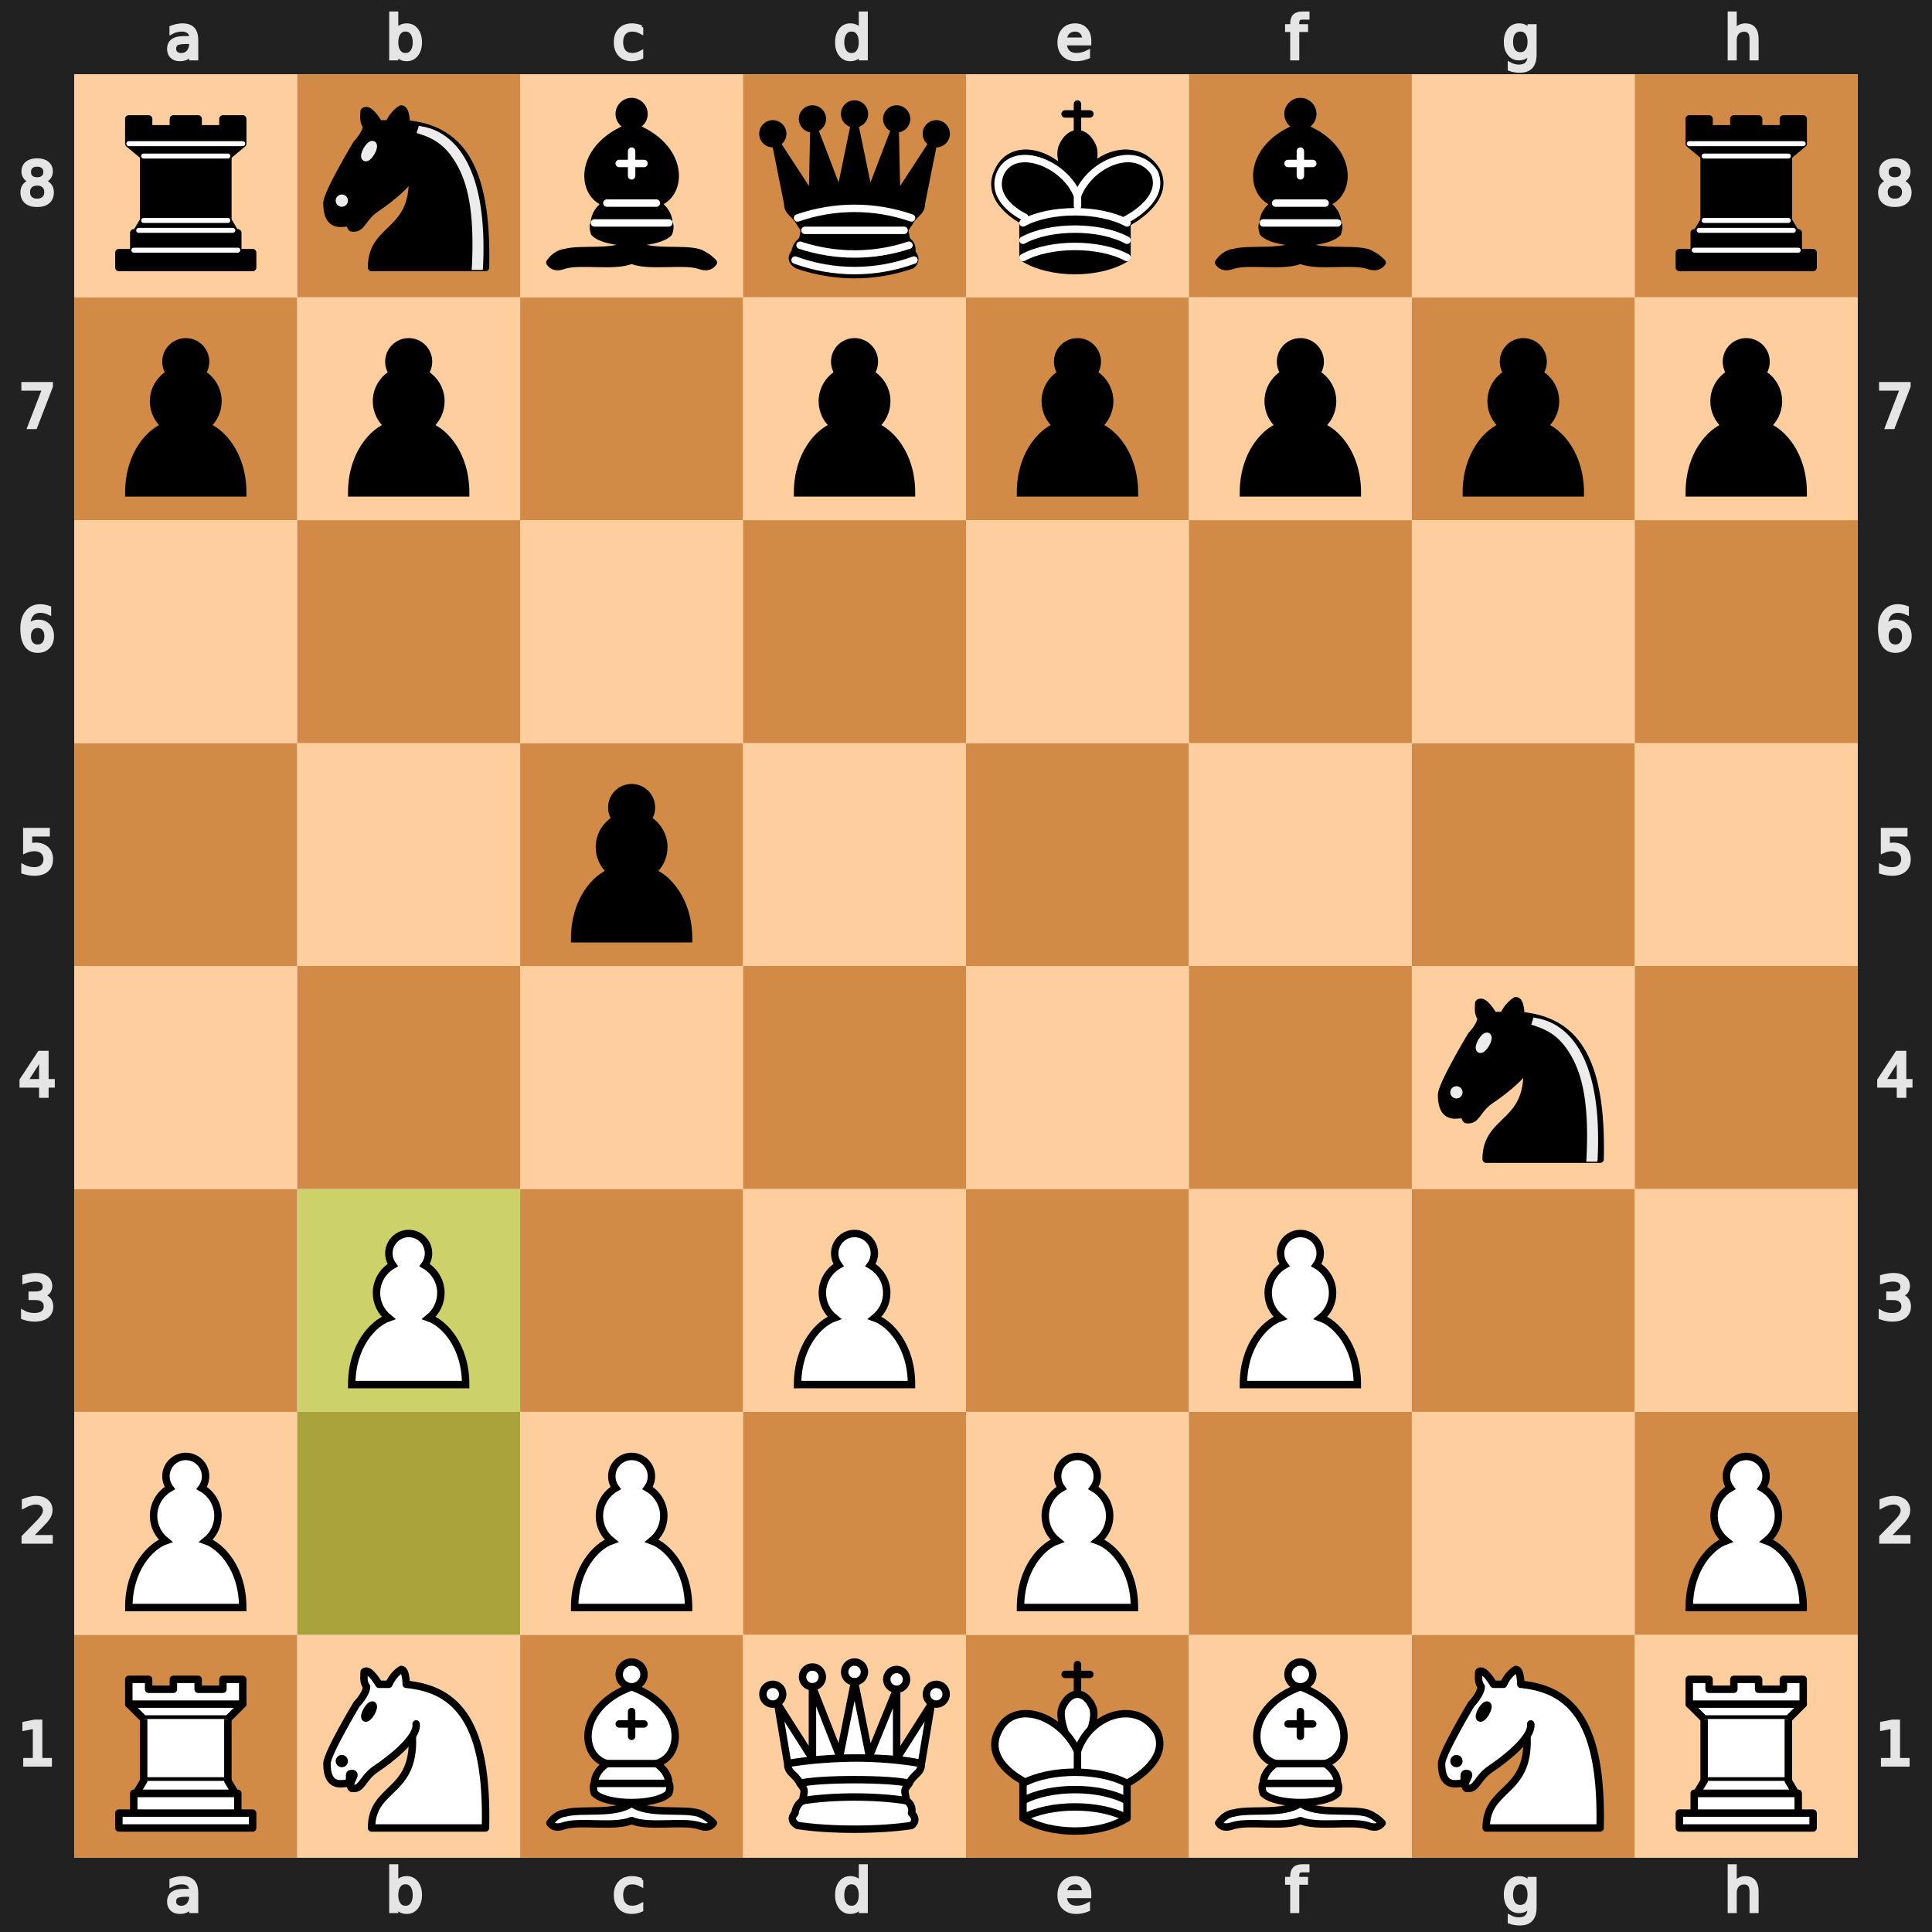
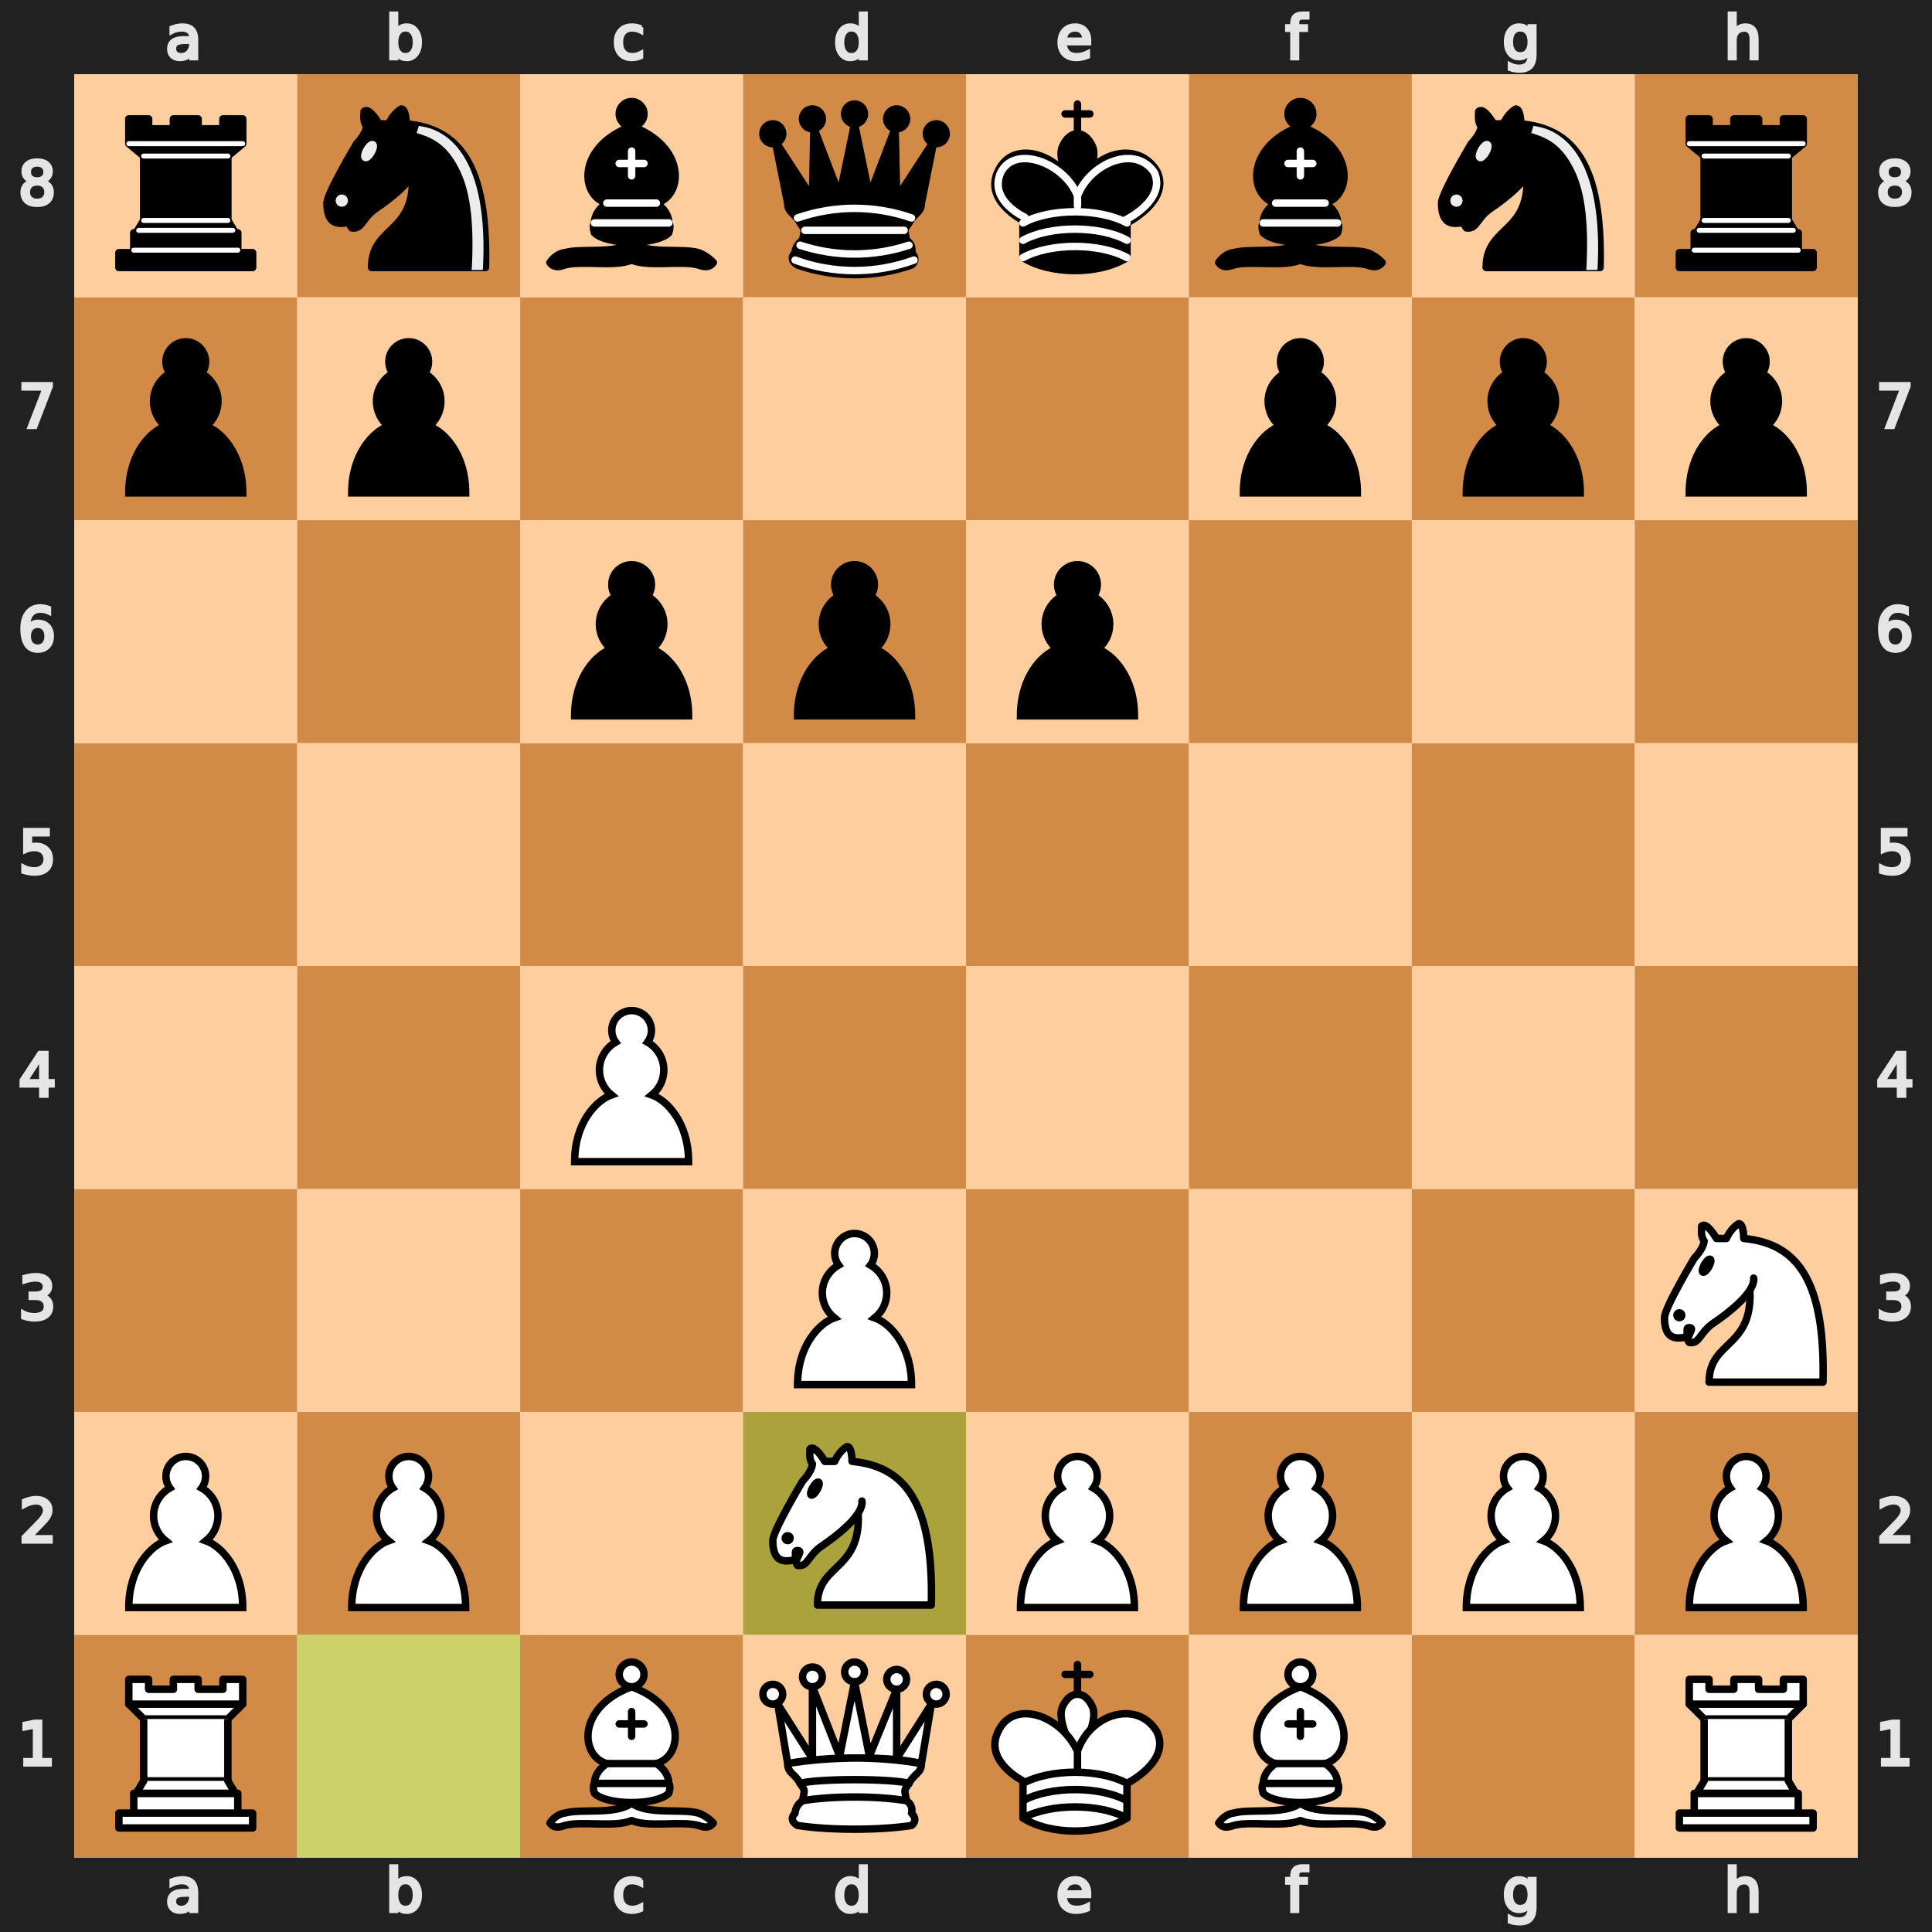
<svg xmlns="http://www.w3.org/2000/svg" xmlns:xlink="http://www.w3.org/1999/xlink" viewBox="0 0 390 390" width="390" height="390">
  <defs>
    <g id="white-pawn" class="white pawn">
      <path d="M22.5 9c-2.21 0-4 1.79-4 4 0 .89.29 1.71.78 2.38C17.33 16.5 16 18.59 16 21c0 2.03.94 3.84 2.41 5.03-3 1.06-7.41 5.55-7.41 13.47h23c0-7.92-4.41-12.41-7.41-13.47 1.47-1.19 2.41-3 2.41-5.03 0-2.41-1.33-4.5-3.28-5.62.49-.67.78-1.49.78-2.38 0-2.21-1.79-4-4-4z" fill="#fff" stroke="#000" stroke-width="1.5" stroke-linecap="round" />
    </g>
    <g id="white-knight" class="white knight" fill="none" fill-rule="evenodd" stroke="#000" stroke-width="1.5" stroke-linecap="round" stroke-linejoin="round">
      <path d="M 22,10 C 32.5,11 38.5,18 38,39 L 15,39 C 15,30 25,32.5 23,18" style="fill:#ffffff; stroke:#000000;" />
      <path d="M 24,18 C 24.38,20.91 18.45,25.37 16,27 C 13,29 13.18,31.34 11,31 C 9.958,30.06 12.41,27.96 11,28 C 10,28 11.19,29.23 10,30 C 9,30 5.997,31 6,26 C 6,24 12,14 12,14 C 12,14 13.89,12.1 14,10.5 C 13.27,9.506 13.5,8.5 13.5,7.5 C 14.5,6.5 16.5,10 16.5,10 L 18.5,10 C 18.5,10 19.28,8.008 21,7 C 22,7 22,10 22,10" style="fill:#ffffff; stroke:#000000;" />
      <path d="M 9.5 25.5 A 0.5 0.5 0 1 1 8.5,25.5 A 0.5 0.5 0 1 1 9.5 25.5 z" style="fill:#000000; stroke:#000000;" />
      <path d="M 15 15.5 A 0.5 1.5 0 1 1 14,15.5 A 0.5 1.5 0 1 1 15 15.5 z" transform="matrix(0.866,0.5,-0.5,0.866,9.693,-5.173)" style="fill:#000000; stroke:#000000;" />
    </g>
    <g id="white-bishop" class="white bishop" fill="none" fill-rule="evenodd" stroke="#000" stroke-width="1.5" stroke-linecap="round" stroke-linejoin="round">
      <g fill="#fff" stroke-linecap="butt">
        <path d="M9 36c3.39-.97 10.11.43 13.5-2 3.39 2.43 10.11 1.03 13.5 2 0 0 1.65.54 3 2-.68.97-1.65.99-3 .5-3.39-.97-10.11.46-13.5-1-3.39 1.46-10.11.03-13.5 1-1.354.49-2.323.47-3-.5 1.354-1.94 3-2 3-2zM15 32c2.5 2.5 12.5 2.5 15 0 .5-1.5 0-2 0-2 0-2.5-2.5-4-2.5-4 5.5-1.5 6-11.5-5-15.5-11 4-10.5 14-5 15.5 0 0-2.5 1.5-2.5 4 0 0-.5.5 0 2zM25 8a2.5 2.5 0 1 1-5 0 2.5 2.5 0 1 1 5 0z" />
      </g>
      <path d="M17.5 26h10M15 30h15m-7.5-14.5v5M20 18h5" stroke-linejoin="miter" />
    </g>
    <g id="white-rook" class="white rook" fill="#fff" fill-rule="evenodd" stroke="#000" stroke-width="1.5" stroke-linecap="round" stroke-linejoin="round">
      <path d="M9 39h27v-3H9v3zM12 36v-4h21v4H12zM11 14V9h4v2h5V9h5v2h5V9h4v5" stroke-linecap="butt" />
      <path d="M34 14l-3 3H14l-3-3" />
      <path d="M31 17v12.5H14V17" stroke-linecap="butt" stroke-linejoin="miter" />
      <path d="M31 29.5l1.5 2.5h-20l1.5-2.5" />
      <path d="M11 14h23" fill="none" stroke-linejoin="miter" />
    </g>
    <g id="white-queen" class="white queen" fill="#fff" fill-rule="evenodd" stroke="#000" stroke-width="1.5" stroke-linecap="round" stroke-linejoin="round">
      <path d="M8 12a2 2 0 1 1-4 0 2 2 0 1 1 4 0zM24.5 7.5a2 2 0 1 1-4 0 2 2 0 1 1 4 0zM41 12a2 2 0 1 1-4 0 2 2 0 1 1 4 0zM16 8.5a2 2 0 1 1-4 0 2 2 0 1 1 4 0zM33 9a2 2 0 1 1-4 0 2 2 0 1 1 4 0z" />
      <path d="M9 26c8.5-1.5 21-1.5 27 0l2-12-7 11V11l-5.5 13.5-3-15-3 15-5.5-14V25L7 14l2 12zM9 26c0 2 1.5 2 2.5 4 1 1.5 1 1 .5 3.5-1.5 1-1.5 2.5-1.5 2.5-1.5 1.5.5 2.5.5 2.5 6.5 1 16.5 1 23 0 0 0 1.5-1 0-2.5 0 0 .5-1.5-1-2.5-.5-2.5-.5-2 .5-3.5 1-2 2.5-2 2.5-4-8.5-1.5-18.5-1.5-27 0z" stroke-linecap="butt" />
      <path d="M11.5 30c3.5-1 18.5-1 22 0M12 33.5c6-1 15-1 21 0" fill="none" />
    </g>
    <g id="white-king" class="white king" fill="none" fill-rule="evenodd" stroke="#000" stroke-width="1.5" stroke-linecap="round" stroke-linejoin="round">
      <path d="M22.5 11.63V6M20 8h5" stroke-linejoin="miter" />
      <path d="M22.5 25s4.5-7.5 3-10.5c0 0-1-2.5-3-2.5s-3 2.5-3 2.5c-1.5 3 3 10.5 3 10.5" fill="#fff" stroke-linecap="butt" stroke-linejoin="miter" />
      <path d="M11.5 37c5.5 3.5 15.5 3.5 21 0v-7s9-4.5 6-10.5c-4-6.5-13.5-3.5-16 4V27v-3.5c-3.5-7.5-13-10.5-16-4-3 6 5 10 5 10V37z" fill="#fff" />
      <path d="M11.5 30c5.5-3 15.5-3 21 0m-21 3.5c5.5-3 15.5-3 21 0m-21 3.5c5.5-3 15.5-3 21 0" />
    </g>
    <g id="black-pawn" class="black pawn">
      <path d="M22.5 9c-2.21 0-4 1.79-4 4 0 .89.29 1.71.78 2.38C17.33 16.5 16 18.59 16 21c0 2.03.94 3.84 2.41 5.03-3 1.06-7.41 5.55-7.41 13.47h23c0-7.92-4.41-12.41-7.41-13.47 1.47-1.19 2.41-3 2.41-5.03 0-2.41-1.33-4.5-3.28-5.62.49-.67.78-1.49.78-2.38 0-2.21-1.79-4-4-4z" fill="#000" stroke="#000" stroke-width="1.5" stroke-linecap="round" />
    </g>
    <g id="black-knight" class="black knight" fill="none" fill-rule="evenodd" stroke="#000" stroke-width="1.5" stroke-linecap="round" stroke-linejoin="round">
      <path d="M 22,10 C 32.5,11 38.5,18 38,39 L 15,39 C 15,30 25,32.5 23,18" style="fill:#000000; stroke:#000000;" />
      <path d="M 24,18 C 24.38,20.91 18.45,25.37 16,27 C 13,29 13.18,31.34 11,31 C 9.958,30.06 12.41,27.96 11,28 C 10,28 11.19,29.23 10,30 C 9,30 5.997,31 6,26 C 6,24 12,14 12,14 C 12,14 13.89,12.1 14,10.5 C 13.27,9.506 13.5,8.5 13.5,7.5 C 14.5,6.5 16.5,10 16.5,10 L 18.5,10 C 18.5,10 19.28,8.008 21,7 C 22,7 22,10 22,10" style="fill:#000000; stroke:#000000;" />
      <path d="M 9.5 25.5 A 0.5 0.5 0 1 1 8.5,25.5 A 0.5 0.5 0 1 1 9.5 25.5 z" style="fill:#ececec; stroke:#ececec;" />
      <path d="M 15 15.5 A 0.5 1.5 0 1 1 14,15.5 A 0.5 1.5 0 1 1 15 15.5 z" transform="matrix(0.866,0.5,-0.5,0.866,9.693,-5.173)" style="fill:#ececec; stroke:#ececec;" />
      <path d="M 24.55,10.4 L 24.1,11.85 L 24.6,12 C 27.75,13 30.25,14.49 32.5,18.75 C 34.75,23.01 35.75,29.06 35.25,39 L 35.2,39.5 L 37.45,39.5 L 37.5,39 C 38,28.94 36.62,22.15 34.25,17.66 C 31.88,13.17 28.46,11.02 25.06,10.5 L 24.55,10.4 z " style="fill:#ececec; stroke:none;" />
    </g>
    <g id="black-bishop" class="black bishop" fill="none" fill-rule="evenodd" stroke="#000" stroke-width="1.5" stroke-linecap="round" stroke-linejoin="round">
      <path d="M9 36c3.39-.97 10.11.43 13.5-2 3.39 2.43 10.11 1.03 13.5 2 0 0 1.65.54 3 2-.68.97-1.65.99-3 .5-3.39-.97-10.11.46-13.5-1-3.39 1.46-10.11.03-13.5 1-1.354.49-2.323.47-3-.5 1.354-1.94 3-2 3-2zm6-4c2.5 2.5 12.5 2.5 15 0 .5-1.5 0-2 0-2 0-2.5-2.5-4-2.5-4 5.5-1.5 6-11.5-5-15.5-11 4-10.5 14-5 15.5 0 0-2.5 1.5-2.5 4 0 0-.5.5 0 2zM25 8a2.5 2.5 0 1 1-5 0 2.5 2.5 0 1 1 5 0z" fill="#000" stroke-linecap="butt" />
      <path d="M17.5 26h10M15 30h15m-7.5-14.5v5M20 18h5" stroke="#fff" stroke-linejoin="miter" />
    </g>
    <g id="black-rook" class="black rook" fill="#000" fill-rule="evenodd" stroke="#000" stroke-width="1.5" stroke-linecap="round" stroke-linejoin="round">
      <path d="M9 39h27v-3H9v3zM12.5 32l1.5-2.5h17l1.5 2.5h-20zM12 36v-4h21v4H12z" stroke-linecap="butt" />
      <path d="M14 29.5v-13h17v13H14z" stroke-linecap="butt" stroke-linejoin="miter" />
      <path d="M14 16.5L11 14h23l-3 2.5H14zM11 14V9h4v2h5V9h5v2h5V9h4v5H11z" stroke-linecap="butt" />
      <path d="M12 35.5h21M13 31.5h19M14 29.5h17M14 16.5h17M11 14h23" fill="none" stroke="#fff" stroke-width="1" stroke-linejoin="miter" />
    </g>
    <g id="black-queen" class="black queen" fill="#000" fill-rule="evenodd" stroke="#000" stroke-width="1.5" stroke-linecap="round" stroke-linejoin="round">
      <g fill="#000" stroke="none">
        <circle cx="6" cy="12" r="2.75" />
        <circle cx="14" cy="9" r="2.75" />
        <circle cx="22.5" cy="8" r="2.75" />
        <circle cx="31" cy="9" r="2.75" />
        <circle cx="39" cy="12" r="2.75" />
      </g>
      <path d="M9 26c8.5-1.5 21-1.5 27 0l2.5-12.5L31 25l-.3-14.1-5.2 13.6-3-14.5-3 14.5-5.2-13.6L14 25 6.5 13.5 9 26zM9 26c0 2 1.5 2 2.5 4 1 1.5 1 1 .5 3.5-1.5 1-1.5 2.5-1.5 2.5-1.5 1.5.5 2.5.5 2.5 6.5 1 16.5 1 23 0 0 0 1.5-1 0-2.5 0 0 .5-1.5-1-2.5-.5-2.5-.5-2 .5-3.5 1-2 2.5-2 2.5-4-8.5-1.5-18.5-1.5-27 0z" stroke-linecap="butt" />
      <path d="M11 38.5a35 35 1 0 0 23 0" fill="none" stroke-linecap="butt" />
      <path d="M11 29a35 35 1 0 1 23 0M12.5 31.5h20M11.5 34.5a35 35 1 0 0 22 0M10.5 37.5a35 35 1 0 0 24 0" fill="none" stroke="#fff" />
    </g>
    <g id="black-king" class="black king" fill="none" fill-rule="evenodd" stroke="#000" stroke-width="1.5" stroke-linecap="round" stroke-linejoin="round">
      <path d="M22.5 11.63V6" stroke-linejoin="miter" />
      <path d="M22.5 25s4.5-7.5 3-10.5c0 0-1-2.5-3-2.5s-3 2.5-3 2.5c-1.5 3 3 10.5 3 10.5" fill="#000" stroke-linecap="butt" stroke-linejoin="miter" />
      <path d="M11.5 37c5.5 3.5 15.5 3.5 21 0v-7s9-4.5 6-10.5c-4-6.5-13.5-3.5-16 4V27v-3.5c-3.5-7.5-13-10.5-16-4-3 6 5 10 5 10V37z" fill="#000" />
      <path d="M20 8h5" stroke-linejoin="miter" />
      <path d="M32 29.5s8.5-4 6.03-9.65C34.15 14 25 18 22.5 24.5l.01 2.1-.01-2.1C20 18 9.906 14 6.997 19.85c-2.497 5.65 4.853 9 4.853 9M11.5 30c5.5-3 15.5-3 21 0m-21 3.5c5.5-3 15.5-3 21 0m-21 3.5c5.5-3 15.5-3 21 0" stroke="#fff" />
    </g>
  </defs>
  <rect x="7.5" y="7.5" width="375" height="375" fill="none" stroke="#212121" stroke-width="15" />
  <g transform="translate(20, 1) scale(0.75, 0.75)" fill="#e5e5e5" stroke="#e5e5e5">
    <path d="M23.328 10.016q-1.742 0-2.414.398-.672.398-.672 1.36 0 .765.5 1.218.508.445 1.375.445 1.196 0 1.914-.843.727-.852.727-2.258v-.32zm2.867-.594v4.992h-1.437v-1.328q-.492.797-1.227 1.18-.734.375-1.797.375-1.343 0-2.14-.75-.79-.758-.79-2.024 0-1.476.985-2.226.992-.75 2.953-.75h2.016V8.75q0-.992-.656-1.531-.649-.547-1.829-.547-.75 0-1.46.18-.711.18-1.368.539V6.062q.79-.304 1.532-.453.742-.156 1.445-.156 1.898 0 2.836.984.937.985.937 2.985z" />
  </g>
  <g transform="translate(20, 375) scale(0.75, 0.75)" fill="#e5e5e5" stroke="#e5e5e5">
    <path d="M23.328 10.016q-1.742 0-2.414.398-.672.398-.672 1.36 0 .765.5 1.218.508.445 1.375.445 1.196 0 1.914-.843.727-.852.727-2.258v-.32zm2.867-.594v4.992h-1.437v-1.328q-.492.797-1.227 1.18-.734.375-1.797.375-1.343 0-2.14-.75-.79-.758-.79-2.024 0-1.476.985-2.226.992-.75 2.953-.75h2.016V8.75q0-.992-.656-1.531-.649-.547-1.829-.547-.75 0-1.46.18-.711.18-1.368.539V6.062q.79-.304 1.532-.453.742-.156 1.445-.156 1.898 0 2.836.984.937.985.937 2.985z" />
  </g>
  <g transform="translate(65, 1) scale(0.75, 0.75)" fill="#e5e5e5" stroke="#e5e5e5">
    <path d="M24.922 10.047q0-1.586-.656-2.485-.649-.906-1.79-.906-1.14 0-1.796.906-.649.899-.649 2.485 0 1.586.649 2.492.656.898 1.797.898 1.14 0 1.789-.898.656-.906.656-2.492zm-4.89-3.055q.452-.781 1.14-1.156.695-.383 1.656-.383 1.594 0 2.586 1.266 1 1.265 1 3.328 0 2.062-1 3.328-.992 1.266-2.586 1.266-.96 0-1.656-.375-.688-.383-1.14-1.164v1.312h-1.446V2.258h1.445z" />
  </g>
  <g transform="translate(65, 375) scale(0.75, 0.75)" fill="#e5e5e5" stroke="#e5e5e5">
    <path d="M24.922 10.047q0-1.586-.656-2.485-.649-.906-1.79-.906-1.14 0-1.796.906-.649.899-.649 2.485 0 1.586.649 2.492.656.898 1.797.898 1.14 0 1.789-.898.656-.906.656-2.492zm-4.89-3.055q.452-.781 1.14-1.156.695-.383 1.656-.383 1.594 0 2.586 1.266 1 1.265 1 3.328 0 2.062-1 3.328-.992 1.266-2.586 1.266-.96 0-1.656-.375-.688-.383-1.14-1.164v1.312h-1.446V2.258h1.445z" />
  </g>
  <g transform="translate(110, 1) scale(0.75, 0.75)" fill="#e5e5e5" stroke="#e5e5e5">
    <path d="M25.96 6v1.344q-.608-.336-1.226-.5-.609-.172-1.234-.172-1.398 0-2.172.89-.773.883-.773 2.485 0 1.601.773 2.492.774.883 2.172.883.625 0 1.234-.164.618-.172 1.227-.508v1.328q-.602.281-1.25.422-.64.14-1.367.14-1.977 0-3.14-1.242-1.165-1.242-1.165-3.351 0-2.14 1.172-3.367 1.18-1.227 3.227-1.227.664 0 1.296.14.633.134 1.227.407z" />
  </g>
  <g transform="translate(110, 375) scale(0.75, 0.75)" fill="#e5e5e5" stroke="#e5e5e5">
    <path d="M25.96 6v1.344q-.608-.336-1.226-.5-.609-.172-1.234-.172-1.398 0-2.172.89-.773.883-.773 2.485 0 1.601.773 2.492.774.883 2.172.883.625 0 1.234-.164.618-.172 1.227-.508v1.328q-.602.281-1.25.422-.64.14-1.367.14-1.977 0-3.14-1.242-1.165-1.242-1.165-3.351 0-2.14 1.172-3.367 1.18-1.227 3.227-1.227.664 0 1.296.14.633.134 1.227.407z" />
  </g>
  <g transform="translate(155, 1) scale(0.75, 0.75)" fill="#e5e5e5" stroke="#e5e5e5">
    <path d="M24.973 6.992V2.258h1.437v12.156h-1.437v-1.312q-.453.78-1.149 1.164-.687.375-1.656.375-1.586 0-2.586-1.266-.992-1.266-.992-3.328 0-2.063.992-3.328 1-1.266 2.586-1.266.969 0 1.656.383.696.375 1.149 1.156zm-4.899 3.055q0 1.586.649 2.492.656.898 1.797.898 1.14 0 1.796-.898.657-.906.657-2.492 0-1.586-.657-2.485-.656-.906-1.796-.906-1.141 0-1.797.906-.649.899-.649 2.485z" />
  </g>
  <g transform="translate(155, 375) scale(0.75, 0.75)" fill="#e5e5e5" stroke="#e5e5e5">
    <path d="M24.973 6.992V2.258h1.437v12.156h-1.437v-1.312q-.453.78-1.149 1.164-.687.375-1.656.375-1.586 0-2.586-1.266-.992-1.266-.992-3.328 0-2.063.992-3.328 1-1.266 2.586-1.266.969 0 1.656.383.696.375 1.149 1.156zm-4.899 3.055q0 1.586.649 2.492.656.898 1.797.898 1.14 0 1.796-.898.657-.906.657-2.492 0-1.586-.657-2.485-.656-.906-1.796-.906-1.141 0-1.797.906-.649.899-.649 2.485z" />
  </g>
  <g transform="translate(200, 1) scale(0.75, 0.75)" fill="#e5e5e5" stroke="#e5e5e5">
    <path d="M26.555 9.68v.703h-6.61q.094 1.484.89 2.265.806.774 2.235.774.828 0 1.602-.203.781-.203 1.547-.61v1.36q-.774.328-1.586.5-.813.172-1.649.172-2.093 0-3.32-1.22-1.219-1.218-1.219-3.296 0-2.148 1.157-3.406 1.164-1.266 3.132-1.266 1.766 0 2.79 1.14 1.03 1.134 1.03 3.087zm-1.438-.422q-.015-1.18-.664-1.883-.64-.703-1.703-.703-1.203 0-1.93.68-.718.68-.828 1.914z" />
  </g>
  <g transform="translate(200, 375) scale(0.75, 0.75)" fill="#e5e5e5" stroke="#e5e5e5">
    <path d="M26.555 9.68v.703h-6.61q.094 1.484.89 2.265.806.774 2.235.774.828 0 1.602-.203.781-.203 1.547-.61v1.36q-.774.328-1.586.5-.813.172-1.649.172-2.093 0-3.32-1.22-1.219-1.218-1.219-3.296 0-2.148 1.157-3.406 1.164-1.266 3.132-1.266 1.766 0 2.79 1.14 1.03 1.134 1.03 3.087zm-1.438-.422q-.015-1.18-.664-1.883-.64-.703-1.703-.703-1.203 0-1.93.68-.718.68-.828 1.914z" />
  </g>
  <g transform="translate(245, 1) scale(0.75, 0.75)" fill="#e5e5e5" stroke="#e5e5e5">
    <path d="M25.285 2.258v1.195H23.91q-.773 0-1.078.313-.297.312-.297 1.125v.773h2.367v1.117h-2.367v7.633H21.09V6.781h-1.375V5.664h1.375v-.61q0-1.46.68-2.124.68-.672 2.156-.672z" />
  </g>
  <g transform="translate(245, 375) scale(0.75, 0.75)" fill="#e5e5e5" stroke="#e5e5e5">
    <path d="M25.285 2.258v1.195H23.91q-.773 0-1.078.313-.297.312-.297 1.125v.773h2.367v1.117h-2.367v7.633H21.09V6.781h-1.375V5.664h1.375v-.61q0-1.46.68-2.124.68-.672 2.156-.672z" />
  </g>
  <g transform="translate(290, 1) scale(0.75, 0.75)" fill="#e5e5e5" stroke="#e5e5e5">
    <path d="M24.973 9.937q0-1.562-.649-2.421-.64-.86-1.804-.86-1.157 0-1.805.86-.64.859-.64 2.421 0 1.555.64 2.415.648.859 1.805.859 1.164 0 1.804-.86.649-.859.649-2.414zm1.437 3.391q0 2.234-.992 3.32-.992 1.094-3.04 1.094-.757 0-1.429-.117-.672-.11-1.304-.344v-1.398q.632.344 1.25.508.617.164 1.257.164 1.414 0 2.118-.743.703-.734.703-2.226v-.711q-.446.773-1.141 1.156-.695.383-1.664.383-1.61 0-2.594-1.227-.984-1.226-.984-3.25 0-2.03.984-3.257.985-1.227 2.594-1.227.969 0 1.664.383t1.14 1.156V5.664h1.438z" />
  </g>
  <g transform="translate(290, 375) scale(0.75, 0.75)" fill="#e5e5e5" stroke="#e5e5e5">
    <path d="M24.973 9.937q0-1.562-.649-2.421-.64-.86-1.804-.86-1.157 0-1.805.86-.64.859-.64 2.421 0 1.555.64 2.415.648.859 1.805.859 1.164 0 1.804-.86.649-.859.649-2.414zm1.437 3.391q0 2.234-.992 3.32-.992 1.094-3.04 1.094-.757 0-1.429-.117-.672-.11-1.304-.344v-1.398q.632.344 1.25.508.617.164 1.257.164 1.414 0 2.118-.743.703-.734.703-2.226v-.711q-.446.773-1.141 1.156-.695.383-1.664.383-1.61 0-2.594-1.227-.984-1.226-.984-3.25 0-2.03.984-3.257.985-1.227 2.594-1.227.969 0 1.664.383t1.14 1.156V5.664h1.438z" />
  </g>
  <g transform="translate(335, 1) scale(0.75, 0.75)" fill="#e5e5e5" stroke="#e5e5e5">
    <path d="M26.164 9.133v5.281h-1.437V9.18q0-1.243-.485-1.86-.484-.617-1.453-.617-1.164 0-1.836.742-.672.742-.672 2.024v4.945h-1.445V2.258h1.445v4.765q.516-.789 1.211-1.18.703-.39 1.617-.39 1.508 0 2.282.938.773.93.773 2.742z" />
  </g>
  <g transform="translate(335, 375) scale(0.75, 0.75)" fill="#e5e5e5" stroke="#e5e5e5">
    <path d="M26.164 9.133v5.281h-1.437V9.18q0-1.243-.485-1.86-.484-.617-1.453-.617-1.164 0-1.836.742-.672.742-.672 2.024v4.945h-1.445V2.258h1.445v4.765q.516-.789 1.211-1.18.703-.39 1.617-.39 1.508 0 2.282.938.773.93.773 2.742z" />
  </g>
  <g transform="translate(0, 335) scale(0.75, 0.75)" fill="#e5e5e5" stroke="#e5e5e5">
    <path d="M6.754 26.996h2.578v-8.898l-2.805.562v-1.437l2.79-.563h1.578v10.336h2.578v1.328h-6.72z" />
  </g>
  <g transform="translate(375, 335) scale(0.75, 0.75)" fill="#e5e5e5" stroke="#e5e5e5">
    <path d="M6.754 26.996h2.578v-8.898l-2.805.562v-1.437l2.79-.563h1.578v10.336h2.578v1.328h-6.72z" />
  </g>
  <g transform="translate(0, 290) scale(0.75, 0.75)" fill="#e5e5e5" stroke="#e5e5e5">
    <path d="M8.195 26.996h5.508v1.328H6.297v-1.328q.898-.93 2.445-2.492 1.555-1.57 1.953-2.024.758-.851 1.055-1.437.305-.594.305-1.164 0-.93-.657-1.516-.648-.586-1.695-.586-.742 0-1.57.258-.82.258-1.758.781v-1.593q.953-.383 1.781-.578.828-.196 1.516-.196 1.812 0 2.89.906 1.079.907 1.079 2.422 0 .72-.274 1.368-.265.64-.976 1.515-.196.227-1.243 1.313-1.046 1.078-2.953 3.023z" />
  </g>
  <g transform="translate(375, 290) scale(0.75, 0.75)" fill="#e5e5e5" stroke="#e5e5e5">
    <path d="M8.195 26.996h5.508v1.328H6.297v-1.328q.898-.93 2.445-2.492 1.555-1.57 1.953-2.024.758-.851 1.055-1.437.305-.594.305-1.164 0-.93-.657-1.516-.648-.586-1.695-.586-.742 0-1.57.258-.82.258-1.758.781v-1.593q.953-.383 1.781-.578.828-.196 1.516-.196 1.812 0 2.89.906 1.079.907 1.079 2.422 0 .72-.274 1.368-.265.64-.976 1.515-.196.227-1.243 1.313-1.046 1.078-2.953 3.023z" />
  </g>
  <g transform="translate(0, 245) scale(0.75, 0.75)" fill="#e5e5e5" stroke="#e5e5e5">
    <path d="M11.434 22.035q1.132.242 1.765 1.008.64.766.64 1.89 0 1.727-1.187 2.672-1.187.946-3.375.946-.734 0-1.515-.149-.774-.14-1.602-.43V26.45q.656.383 1.438.578.78.196 1.632.196 1.485 0 2.258-.586.782-.586.782-1.703 0-1.032-.727-1.61-.719-.586-2.008-.586h-1.36v-1.297h1.423q1.164 0 1.78-.46.618-.47.618-1.344 0-.899-.64-1.375-.633-.485-1.82-.485-.65 0-1.391.141-.743.14-1.633.437V16.95q.898-.25 1.68-.375.788-.125 1.484-.125 1.797 0 2.844.82 1.046.813 1.046 2.204 0 .968-.554 1.64-.555.664-1.578.922z" />
  </g>
  <g transform="translate(375, 245) scale(0.75, 0.75)" fill="#e5e5e5" stroke="#e5e5e5">
    <path d="M11.434 22.035q1.132.242 1.765 1.008.64.766.64 1.89 0 1.727-1.187 2.672-1.187.946-3.375.946-.734 0-1.515-.149-.774-.14-1.602-.43V26.45q.656.383 1.438.578.78.196 1.632.196 1.485 0 2.258-.586.782-.586.782-1.703 0-1.032-.727-1.61-.719-.586-2.008-.586h-1.36v-1.297h1.423q1.164 0 1.78-.46.618-.47.618-1.344 0-.899-.64-1.375-.633-.485-1.82-.485-.65 0-1.391.141-.743.14-1.633.437V16.95q.898-.25 1.68-.375.788-.125 1.484-.125 1.797 0 2.844.82 1.046.813 1.046 2.204 0 .968-.554 1.64-.555.664-1.578.922z" />
  </g>
  <g transform="translate(0, 200) scale(0.75, 0.75)" fill="#e5e5e5" stroke="#e5e5e5">
    <path d="M11.016 18.035L7.03 24.262h3.985zm-.414-1.375h1.984v7.602h1.664v1.312h-1.664v2.75h-1.57v-2.75H5.75v-1.523z" />
  </g>
  <g transform="translate(375, 200) scale(0.75, 0.75)" fill="#e5e5e5" stroke="#e5e5e5">
    <path d="M11.016 18.035L7.03 24.262h3.985zm-.414-1.375h1.984v7.602h1.664v1.312h-1.664v2.75h-1.57v-2.75H5.75v-1.523z" />
  </g>
  <g transform="translate(0, 155) scale(0.75, 0.75)" fill="#e5e5e5" stroke="#e5e5e5">
    <path d="M6.719 16.66h6.195v1.328h-4.75v2.86q.344-.118.688-.172.343-.063.687-.063 1.953 0 3.094 1.07 1.14 1.07 1.14 2.899 0 1.883-1.171 2.93-1.172 1.039-3.305 1.039-.735 0-1.5-.125-.758-.125-1.57-.375v-1.586q.703.383 1.453.57.75.188 1.586.188 1.351 0 2.14-.711.79-.711.79-1.93 0-1.219-.79-1.93-.789-.71-2.14-.71-.633 0-1.266.14-.625.14-1.281.438z" />
  </g>
  <g transform="translate(375, 155) scale(0.75, 0.75)" fill="#e5e5e5" stroke="#e5e5e5">
    <path d="M6.719 16.66h6.195v1.328h-4.75v2.86q.344-.118.688-.172.343-.063.687-.063 1.953 0 3.094 1.07 1.14 1.07 1.14 2.899 0 1.883-1.171 2.93-1.172 1.039-3.305 1.039-.735 0-1.5-.125-.758-.125-1.57-.375v-1.586q.703.383 1.453.57.75.188 1.586.188 1.351 0 2.14-.711.79-.711.79-1.93 0-1.219-.79-1.93-.789-.71-2.14-.71-.633 0-1.266.14-.625.14-1.281.438z" />
  </g>
  <g transform="translate(0, 110) scale(0.75, 0.75)" fill="#e5e5e5" stroke="#e5e5e5">
    <path d="M10.137 21.863q-1.063 0-1.688.727-.617.726-.617 1.992 0 1.258.617 1.992.625.727 1.688.727 1.062 0 1.68-.727.624-.734.624-1.992 0-1.266-.625-1.992-.617-.727-1.68-.727zm3.133-4.945v1.437q-.594-.28-1.204-.43-.601-.148-1.195-.148-1.562 0-2.39 1.055-.82 1.055-.938 3.188.46-.68 1.156-1.04.696-.367 1.531-.367 1.758 0 2.774 1.07 1.023 1.063 1.023 2.899 0 1.797-1.062 2.883-1.063 1.086-2.828 1.086-2.024 0-3.094-1.547-1.07-1.555-1.07-4.5 0-2.766 1.312-4.406 1.313-1.649 3.524-1.649.593 0 1.195.117.61.118 1.266.352z" />
  </g>
  <g transform="translate(375, 110) scale(0.75, 0.75)" fill="#e5e5e5" stroke="#e5e5e5">
    <path d="M10.137 21.863q-1.063 0-1.688.727-.617.726-.617 1.992 0 1.258.617 1.992.625.727 1.688.727 1.062 0 1.68-.727.624-.734.624-1.992 0-1.266-.625-1.992-.617-.727-1.68-.727zm3.133-4.945v1.437q-.594-.28-1.204-.43-.601-.148-1.195-.148-1.562 0-2.39 1.055-.82 1.055-.938 3.188.46-.68 1.156-1.04.696-.367 1.531-.367 1.758 0 2.774 1.07 1.023 1.063 1.023 2.899 0 1.797-1.062 2.883-1.063 1.086-2.828 1.086-2.024 0-3.094-1.547-1.07-1.555-1.07-4.5 0-2.766 1.312-4.406 1.313-1.649 3.524-1.649.593 0 1.195.117.61.118 1.266.352z" />
  </g>
  <g transform="translate(0, 65) scale(0.75, 0.75)" fill="#e5e5e5" stroke="#e5e5e5">
    <path d="M6.25 16.66h7.5v.672L9.516 28.324H7.867l3.985-10.336H6.25z" />
  </g>
  <g transform="translate(375, 65) scale(0.75, 0.75)" fill="#e5e5e5" stroke="#e5e5e5">
    <path d="M6.25 16.66h7.5v.672L9.516 28.324H7.867l3.985-10.336H6.25z" />
  </g>
  <g transform="translate(0, 20) scale(0.75, 0.75)" fill="#e5e5e5" stroke="#e5e5e5">
    <path d="M10 22.785q-1.125 0-1.773.602-.641.601-.641 1.656t.64 1.656q.649.602 1.774.602t1.773-.602q.649-.61.649-1.656 0-1.055-.649-1.656-.64-.602-1.773-.602zm-1.578-.672q-1.016-.25-1.586-.945-.563-.695-.563-1.695 0-1.399.993-2.211 1-.813 2.734-.813 1.742 0 2.734.813.993.812.993 2.21 0 1-.57 1.696-.563.695-1.571.945 1.14.266 1.773 1.04.641.773.641 1.89 0 1.695-1.04 2.602-1.03.906-2.96.906t-2.969-.906Q6 26.738 6 25.043q0-1.117.64-1.89.641-.774 1.782-1.04zm-.578-2.492q0 .906.562 1.414.57.508 1.594.508 1.016 0 1.586-.508.578-.508.578-1.414 0-.906-.578-1.414-.57-.508-1.586-.508-1.023 0-1.594.508-.562.508-.562 1.414z" />
  </g>
  <g transform="translate(375, 20) scale(0.75, 0.75)" fill="#e5e5e5" stroke="#e5e5e5">
    <path d="M10 22.785q-1.125 0-1.773.602-.641.601-.641 1.656t.64 1.656q.649.602 1.774.602t1.773-.602q.649-.61.649-1.656 0-1.055-.649-1.656-.64-.602-1.773-.602zm-1.578-.672q-1.016-.25-1.586-.945-.563-.695-.563-1.695 0-1.399.993-2.211 1-.813 2.734-.813 1.742 0 2.734.813.993.812.993 2.21 0 1-.57 1.696-.563.695-1.571.945 1.14.266 1.773 1.04.641.773.641 1.89 0 1.695-1.04 2.602-1.03.906-2.96.906t-2.969-.906Q6 26.738 6 25.043q0-1.117.64-1.89.641-.774 1.782-1.04zm-.578-2.492q0 .906.562 1.414.57.508 1.594.508 1.016 0 1.586-.508.578-.508.578-1.414 0-.906-.578-1.414-.57-.508-1.586-.508-1.023 0-1.594.508-.562.508-.562 1.414z" />
  </g>
  <rect x="15" y="330" width="45" height="45" class="square dark a1" stroke="none" fill="#d18b47" />
-   <rect x="60" y="330" width="45" height="45" class="square light b1" stroke="none" fill="#ffce9e" />
+   <rect x="60" y="330" width="45" height="45" class="square light lastmove b1" stroke="none" fill="#cdd16a" />
  <rect x="105" y="330" width="45" height="45" class="square dark c1" stroke="none" fill="#d18b47" />
  <rect x="150" y="330" width="45" height="45" class="square light d1" stroke="none" fill="#ffce9e" />
  <rect x="195" y="330" width="45" height="45" class="square dark e1" stroke="none" fill="#d18b47" />
  <rect x="240" y="330" width="45" height="45" class="square light f1" stroke="none" fill="#ffce9e" />
  <rect x="285" y="330" width="45" height="45" class="square dark g1" stroke="none" fill="#d18b47" />
  <rect x="330" y="330" width="45" height="45" class="square light h1" stroke="none" fill="#ffce9e" />
  <rect x="15" y="285" width="45" height="45" class="square light a2" stroke="none" fill="#ffce9e" />
-   <rect x="60" y="285" width="45" height="45" class="square dark lastmove b2" stroke="none" fill="#aaa23b" />
+   <rect x="60" y="285" width="45" height="45" class="square dark b2" stroke="none" fill="#d18b47" />
  <rect x="105" y="285" width="45" height="45" class="square light c2" stroke="none" fill="#ffce9e" />
-   <rect x="150" y="285" width="45" height="45" class="square dark d2" stroke="none" fill="#d18b47" />
+   <rect x="150" y="285" width="45" height="45" class="square dark lastmove d2" stroke="none" fill="#aaa23b" />
  <rect x="195" y="285" width="45" height="45" class="square light e2" stroke="none" fill="#ffce9e" />
  <rect x="240" y="285" width="45" height="45" class="square dark f2" stroke="none" fill="#d18b47" />
  <rect x="285" y="285" width="45" height="45" class="square light g2" stroke="none" fill="#ffce9e" />
  <rect x="330" y="285" width="45" height="45" class="square dark h2" stroke="none" fill="#d18b47" />
  <rect x="15" y="240" width="45" height="45" class="square dark a3" stroke="none" fill="#d18b47" />
-   <rect x="60" y="240" width="45" height="45" class="square light lastmove b3" stroke="none" fill="#cdd16a" />
+   <rect x="60" y="240" width="45" height="45" class="square light b3" stroke="none" fill="#ffce9e" />
  <rect x="105" y="240" width="45" height="45" class="square dark c3" stroke="none" fill="#d18b47" />
  <rect x="150" y="240" width="45" height="45" class="square light d3" stroke="none" fill="#ffce9e" />
  <rect x="195" y="240" width="45" height="45" class="square dark e3" stroke="none" fill="#d18b47" />
  <rect x="240" y="240" width="45" height="45" class="square light f3" stroke="none" fill="#ffce9e" />
  <rect x="285" y="240" width="45" height="45" class="square dark g3" stroke="none" fill="#d18b47" />
  <rect x="330" y="240" width="45" height="45" class="square light h3" stroke="none" fill="#ffce9e" />
  <rect x="15" y="195" width="45" height="45" class="square light a4" stroke="none" fill="#ffce9e" />
  <rect x="60" y="195" width="45" height="45" class="square dark b4" stroke="none" fill="#d18b47" />
  <rect x="105" y="195" width="45" height="45" class="square light c4" stroke="none" fill="#ffce9e" />
  <rect x="150" y="195" width="45" height="45" class="square dark d4" stroke="none" fill="#d18b47" />
  <rect x="195" y="195" width="45" height="45" class="square light e4" stroke="none" fill="#ffce9e" />
  <rect x="240" y="195" width="45" height="45" class="square dark f4" stroke="none" fill="#d18b47" />
  <rect x="285" y="195" width="45" height="45" class="square light g4" stroke="none" fill="#ffce9e" />
  <rect x="330" y="195" width="45" height="45" class="square dark h4" stroke="none" fill="#d18b47" />
  <rect x="15" y="150" width="45" height="45" class="square dark a5" stroke="none" fill="#d18b47" />
  <rect x="60" y="150" width="45" height="45" class="square light b5" stroke="none" fill="#ffce9e" />
  <rect x="105" y="150" width="45" height="45" class="square dark c5" stroke="none" fill="#d18b47" />
  <rect x="150" y="150" width="45" height="45" class="square light d5" stroke="none" fill="#ffce9e" />
  <rect x="195" y="150" width="45" height="45" class="square dark e5" stroke="none" fill="#d18b47" />
  <rect x="240" y="150" width="45" height="45" class="square light f5" stroke="none" fill="#ffce9e" />
  <rect x="285" y="150" width="45" height="45" class="square dark g5" stroke="none" fill="#d18b47" />
  <rect x="330" y="150" width="45" height="45" class="square light h5" stroke="none" fill="#ffce9e" />
  <rect x="15" y="105" width="45" height="45" class="square light a6" stroke="none" fill="#ffce9e" />
  <rect x="60" y="105" width="45" height="45" class="square dark b6" stroke="none" fill="#d18b47" />
  <rect x="105" y="105" width="45" height="45" class="square light c6" stroke="none" fill="#ffce9e" />
  <rect x="150" y="105" width="45" height="45" class="square dark d6" stroke="none" fill="#d18b47" />
  <rect x="195" y="105" width="45" height="45" class="square light e6" stroke="none" fill="#ffce9e" />
  <rect x="240" y="105" width="45" height="45" class="square dark f6" stroke="none" fill="#d18b47" />
  <rect x="285" y="105" width="45" height="45" class="square light g6" stroke="none" fill="#ffce9e" />
  <rect x="330" y="105" width="45" height="45" class="square dark h6" stroke="none" fill="#d18b47" />
  <rect x="15" y="60" width="45" height="45" class="square dark a7" stroke="none" fill="#d18b47" />
  <rect x="60" y="60" width="45" height="45" class="square light b7" stroke="none" fill="#ffce9e" />
  <rect x="105" y="60" width="45" height="45" class="square dark c7" stroke="none" fill="#d18b47" />
  <rect x="150" y="60" width="45" height="45" class="square light d7" stroke="none" fill="#ffce9e" />
  <rect x="195" y="60" width="45" height="45" class="square dark e7" stroke="none" fill="#d18b47" />
  <rect x="240" y="60" width="45" height="45" class="square light f7" stroke="none" fill="#ffce9e" />
  <rect x="285" y="60" width="45" height="45" class="square dark g7" stroke="none" fill="#d18b47" />
  <rect x="330" y="60" width="45" height="45" class="square light h7" stroke="none" fill="#ffce9e" />
  <rect x="15" y="15" width="45" height="45" class="square light a8" stroke="none" fill="#ffce9e" />
  <rect x="60" y="15" width="45" height="45" class="square dark b8" stroke="none" fill="#d18b47" />
  <rect x="105" y="15" width="45" height="45" class="square light c8" stroke="none" fill="#ffce9e" />
  <rect x="150" y="15" width="45" height="45" class="square dark d8" stroke="none" fill="#d18b47" />
  <rect x="195" y="15" width="45" height="45" class="square light e8" stroke="none" fill="#ffce9e" />
  <rect x="240" y="15" width="45" height="45" class="square dark f8" stroke="none" fill="#d18b47" />
  <rect x="285" y="15" width="45" height="45" class="square light g8" stroke="none" fill="#ffce9e" />
  <rect x="330" y="15" width="45" height="45" class="square dark h8" stroke="none" fill="#d18b47" />
  <use href="#white-rook" xlink:href="#white-rook" transform="translate(15, 330)" />
-   <use href="#white-knight" xlink:href="#white-knight" transform="translate(60, 330)" />
  <use href="#white-bishop" xlink:href="#white-bishop" transform="translate(105, 330)" />
  <use href="#white-queen" xlink:href="#white-queen" transform="translate(150, 330)" />
  <use href="#white-king" xlink:href="#white-king" transform="translate(195, 330)" />
  <use href="#white-bishop" xlink:href="#white-bishop" transform="translate(240, 330)" />
-   <use href="#white-knight" xlink:href="#white-knight" transform="translate(285, 330)" />
  <use href="#white-rook" xlink:href="#white-rook" transform="translate(330, 330)" />
  <use href="#white-pawn" xlink:href="#white-pawn" transform="translate(15, 285)" />
-   <use href="#white-pawn" xlink:href="#white-pawn" transform="translate(105, 285)" />
+   <use href="#white-pawn" xlink:href="#white-pawn" transform="translate(60, 285)" />
+   <use href="#white-knight" xlink:href="#white-knight" transform="translate(150, 285)" />
  <use href="#white-pawn" xlink:href="#white-pawn" transform="translate(195, 285)" />
+   <use href="#white-pawn" xlink:href="#white-pawn" transform="translate(240, 285)" />
+   <use href="#white-pawn" xlink:href="#white-pawn" transform="translate(285, 285)" />
  <use href="#white-pawn" xlink:href="#white-pawn" transform="translate(330, 285)" />
-   <use href="#white-pawn" xlink:href="#white-pawn" transform="translate(60, 240)" />
  <use href="#white-pawn" xlink:href="#white-pawn" transform="translate(150, 240)" />
-   <use href="#white-pawn" xlink:href="#white-pawn" transform="translate(240, 240)" />
-   <use href="#black-knight" xlink:href="#black-knight" transform="translate(285, 195)" />
-   <use href="#black-pawn" xlink:href="#black-pawn" transform="translate(105, 150)" />
+   <use href="#white-knight" xlink:href="#white-knight" transform="translate(330, 240)" />
+   <use href="#white-pawn" xlink:href="#white-pawn" transform="translate(105, 195)" />
+   <use href="#black-pawn" xlink:href="#black-pawn" transform="translate(105, 105)" />
+   <use href="#black-pawn" xlink:href="#black-pawn" transform="translate(150, 105)" />
+   <use href="#black-pawn" xlink:href="#black-pawn" transform="translate(195, 105)" />
  <use href="#black-pawn" xlink:href="#black-pawn" transform="translate(15, 60)" />
  <use href="#black-pawn" xlink:href="#black-pawn" transform="translate(60, 60)" />
-   <use href="#black-pawn" xlink:href="#black-pawn" transform="translate(150, 60)" />
-   <use href="#black-pawn" xlink:href="#black-pawn" transform="translate(195, 60)" />
  <use href="#black-pawn" xlink:href="#black-pawn" transform="translate(240, 60)" />
  <use href="#black-pawn" xlink:href="#black-pawn" transform="translate(285, 60)" />
  <use href="#black-pawn" xlink:href="#black-pawn" transform="translate(330, 60)" />
  <use href="#black-rook" xlink:href="#black-rook" transform="translate(15, 15)" />
  <use href="#black-knight" xlink:href="#black-knight" transform="translate(60, 15)" />
  <use href="#black-bishop" xlink:href="#black-bishop" transform="translate(105, 15)" />
  <use href="#black-queen" xlink:href="#black-queen" transform="translate(150, 15)" />
  <use href="#black-king" xlink:href="#black-king" transform="translate(195, 15)" />
  <use href="#black-bishop" xlink:href="#black-bishop" transform="translate(240, 15)" />
+   <use href="#black-knight" xlink:href="#black-knight" transform="translate(285, 15)" />
  <use href="#black-rook" xlink:href="#black-rook" transform="translate(330, 15)" />
</svg>
